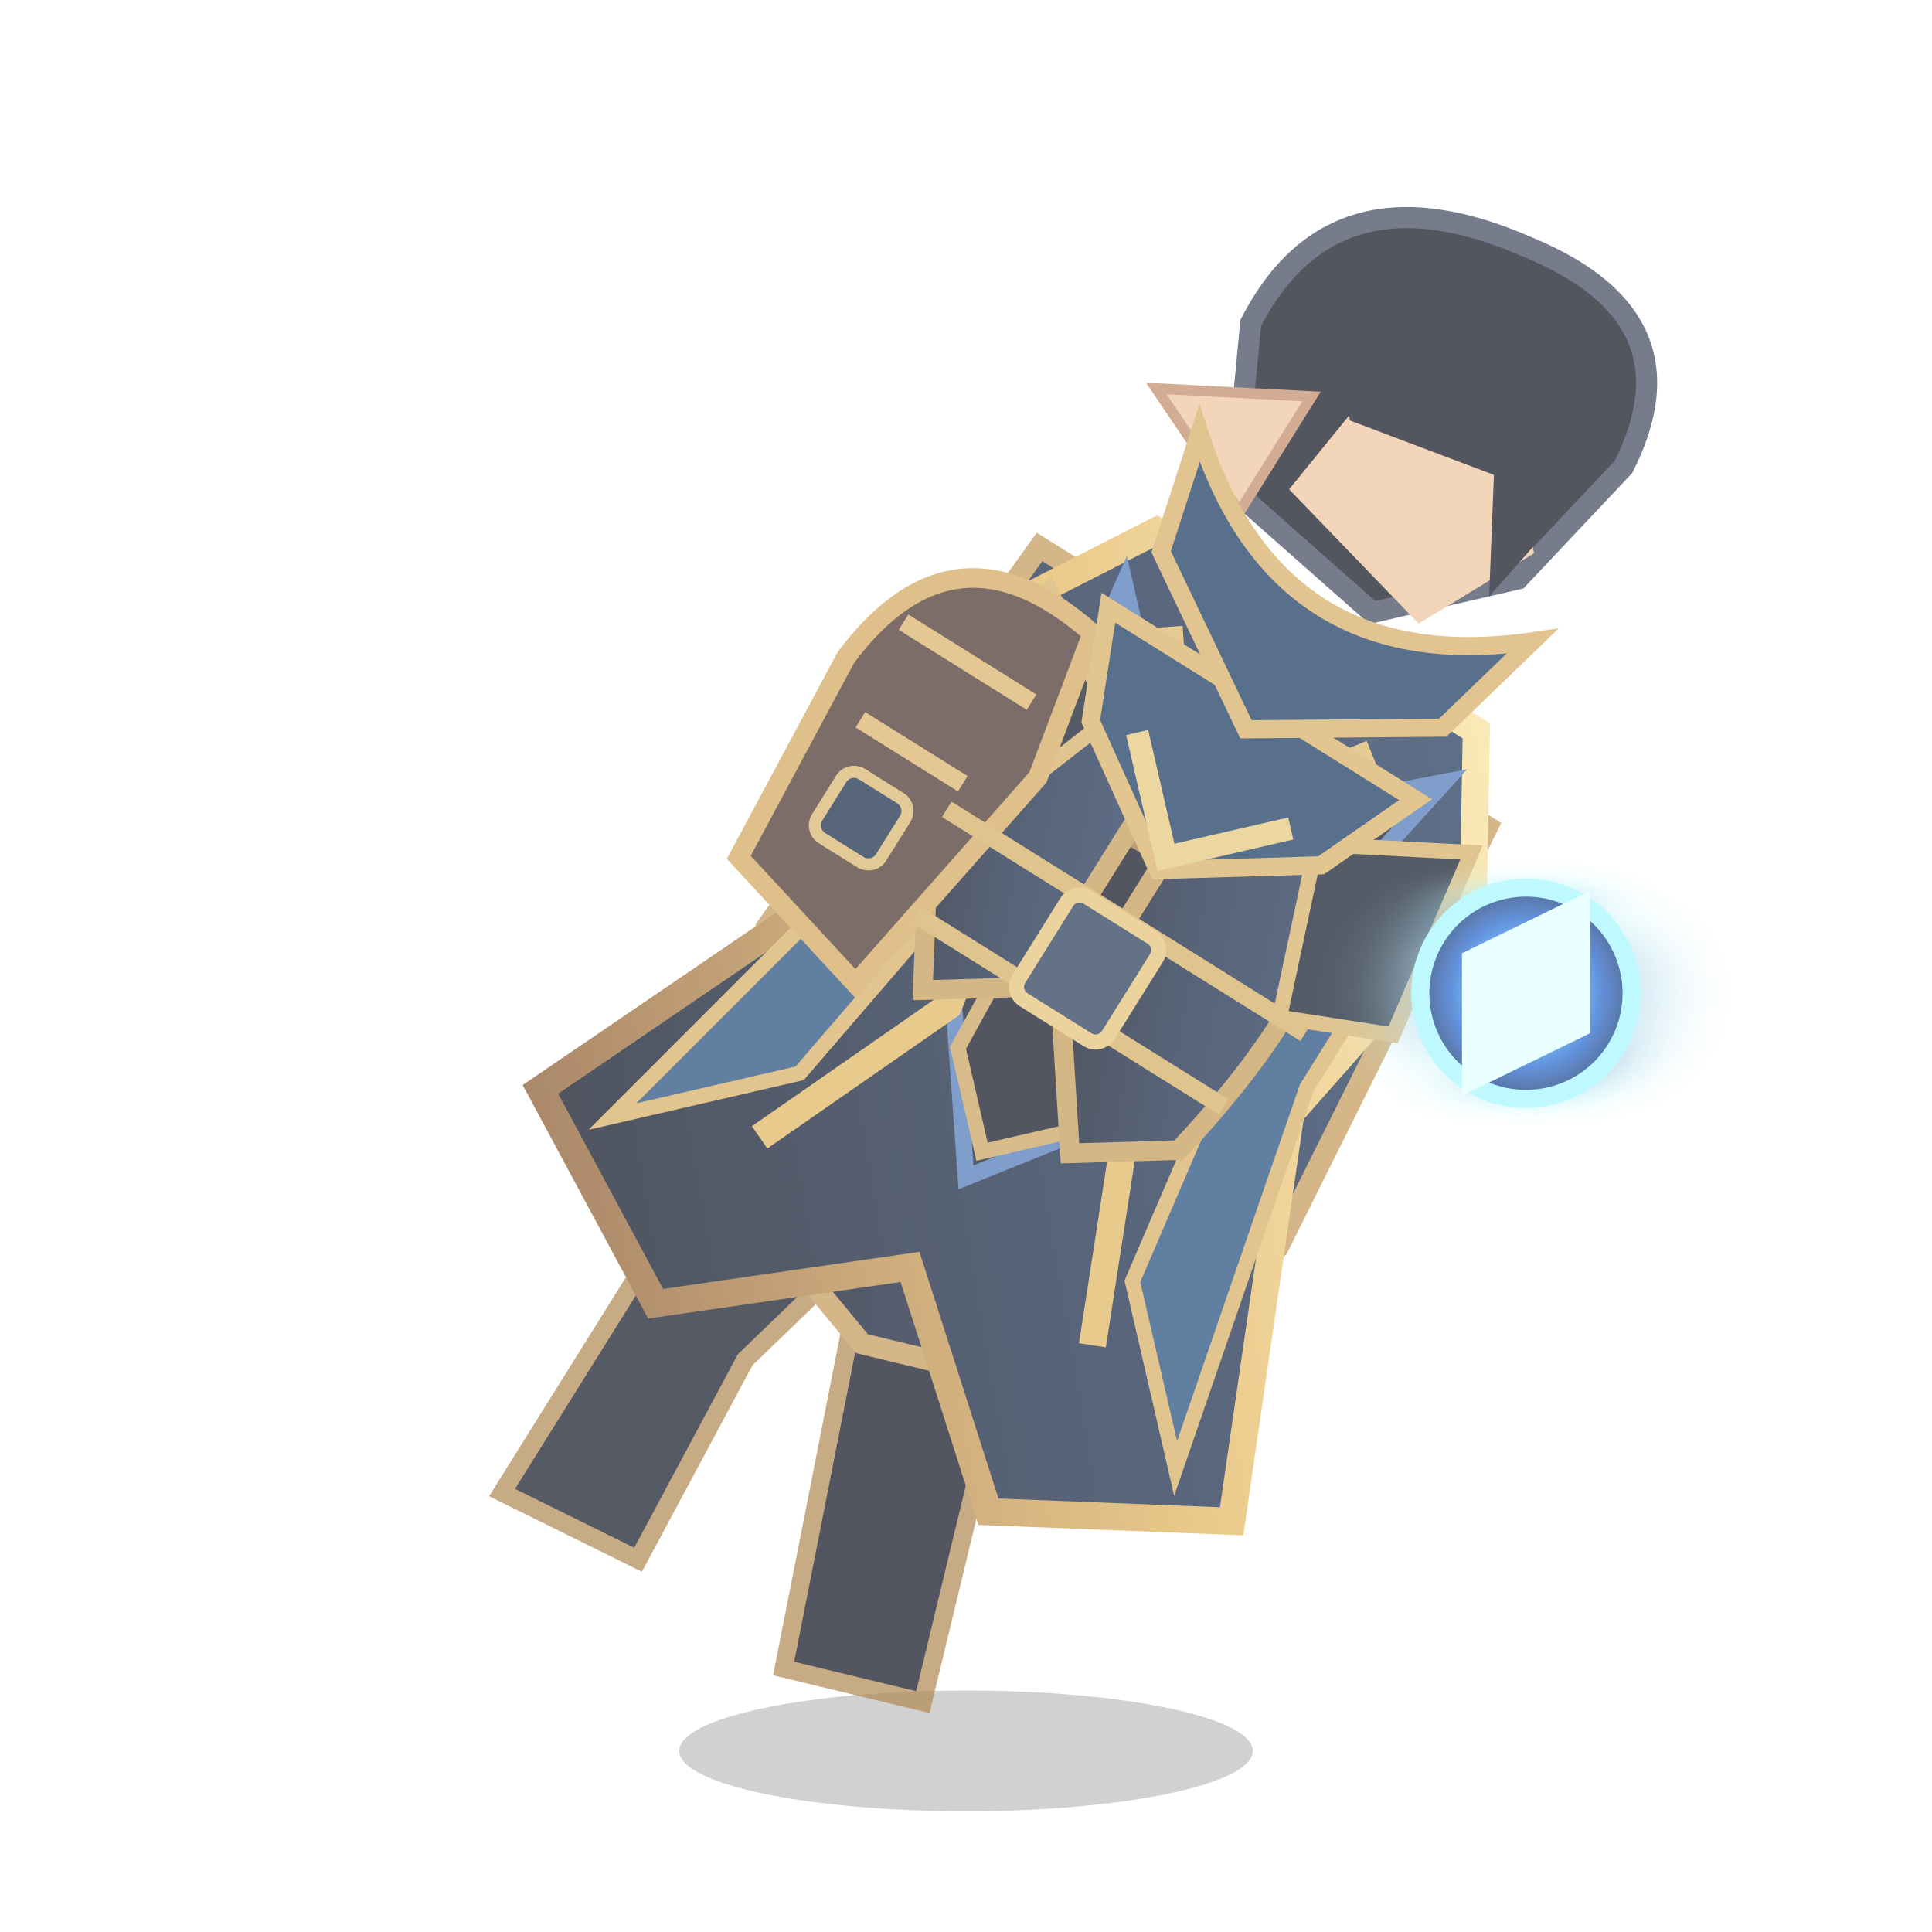
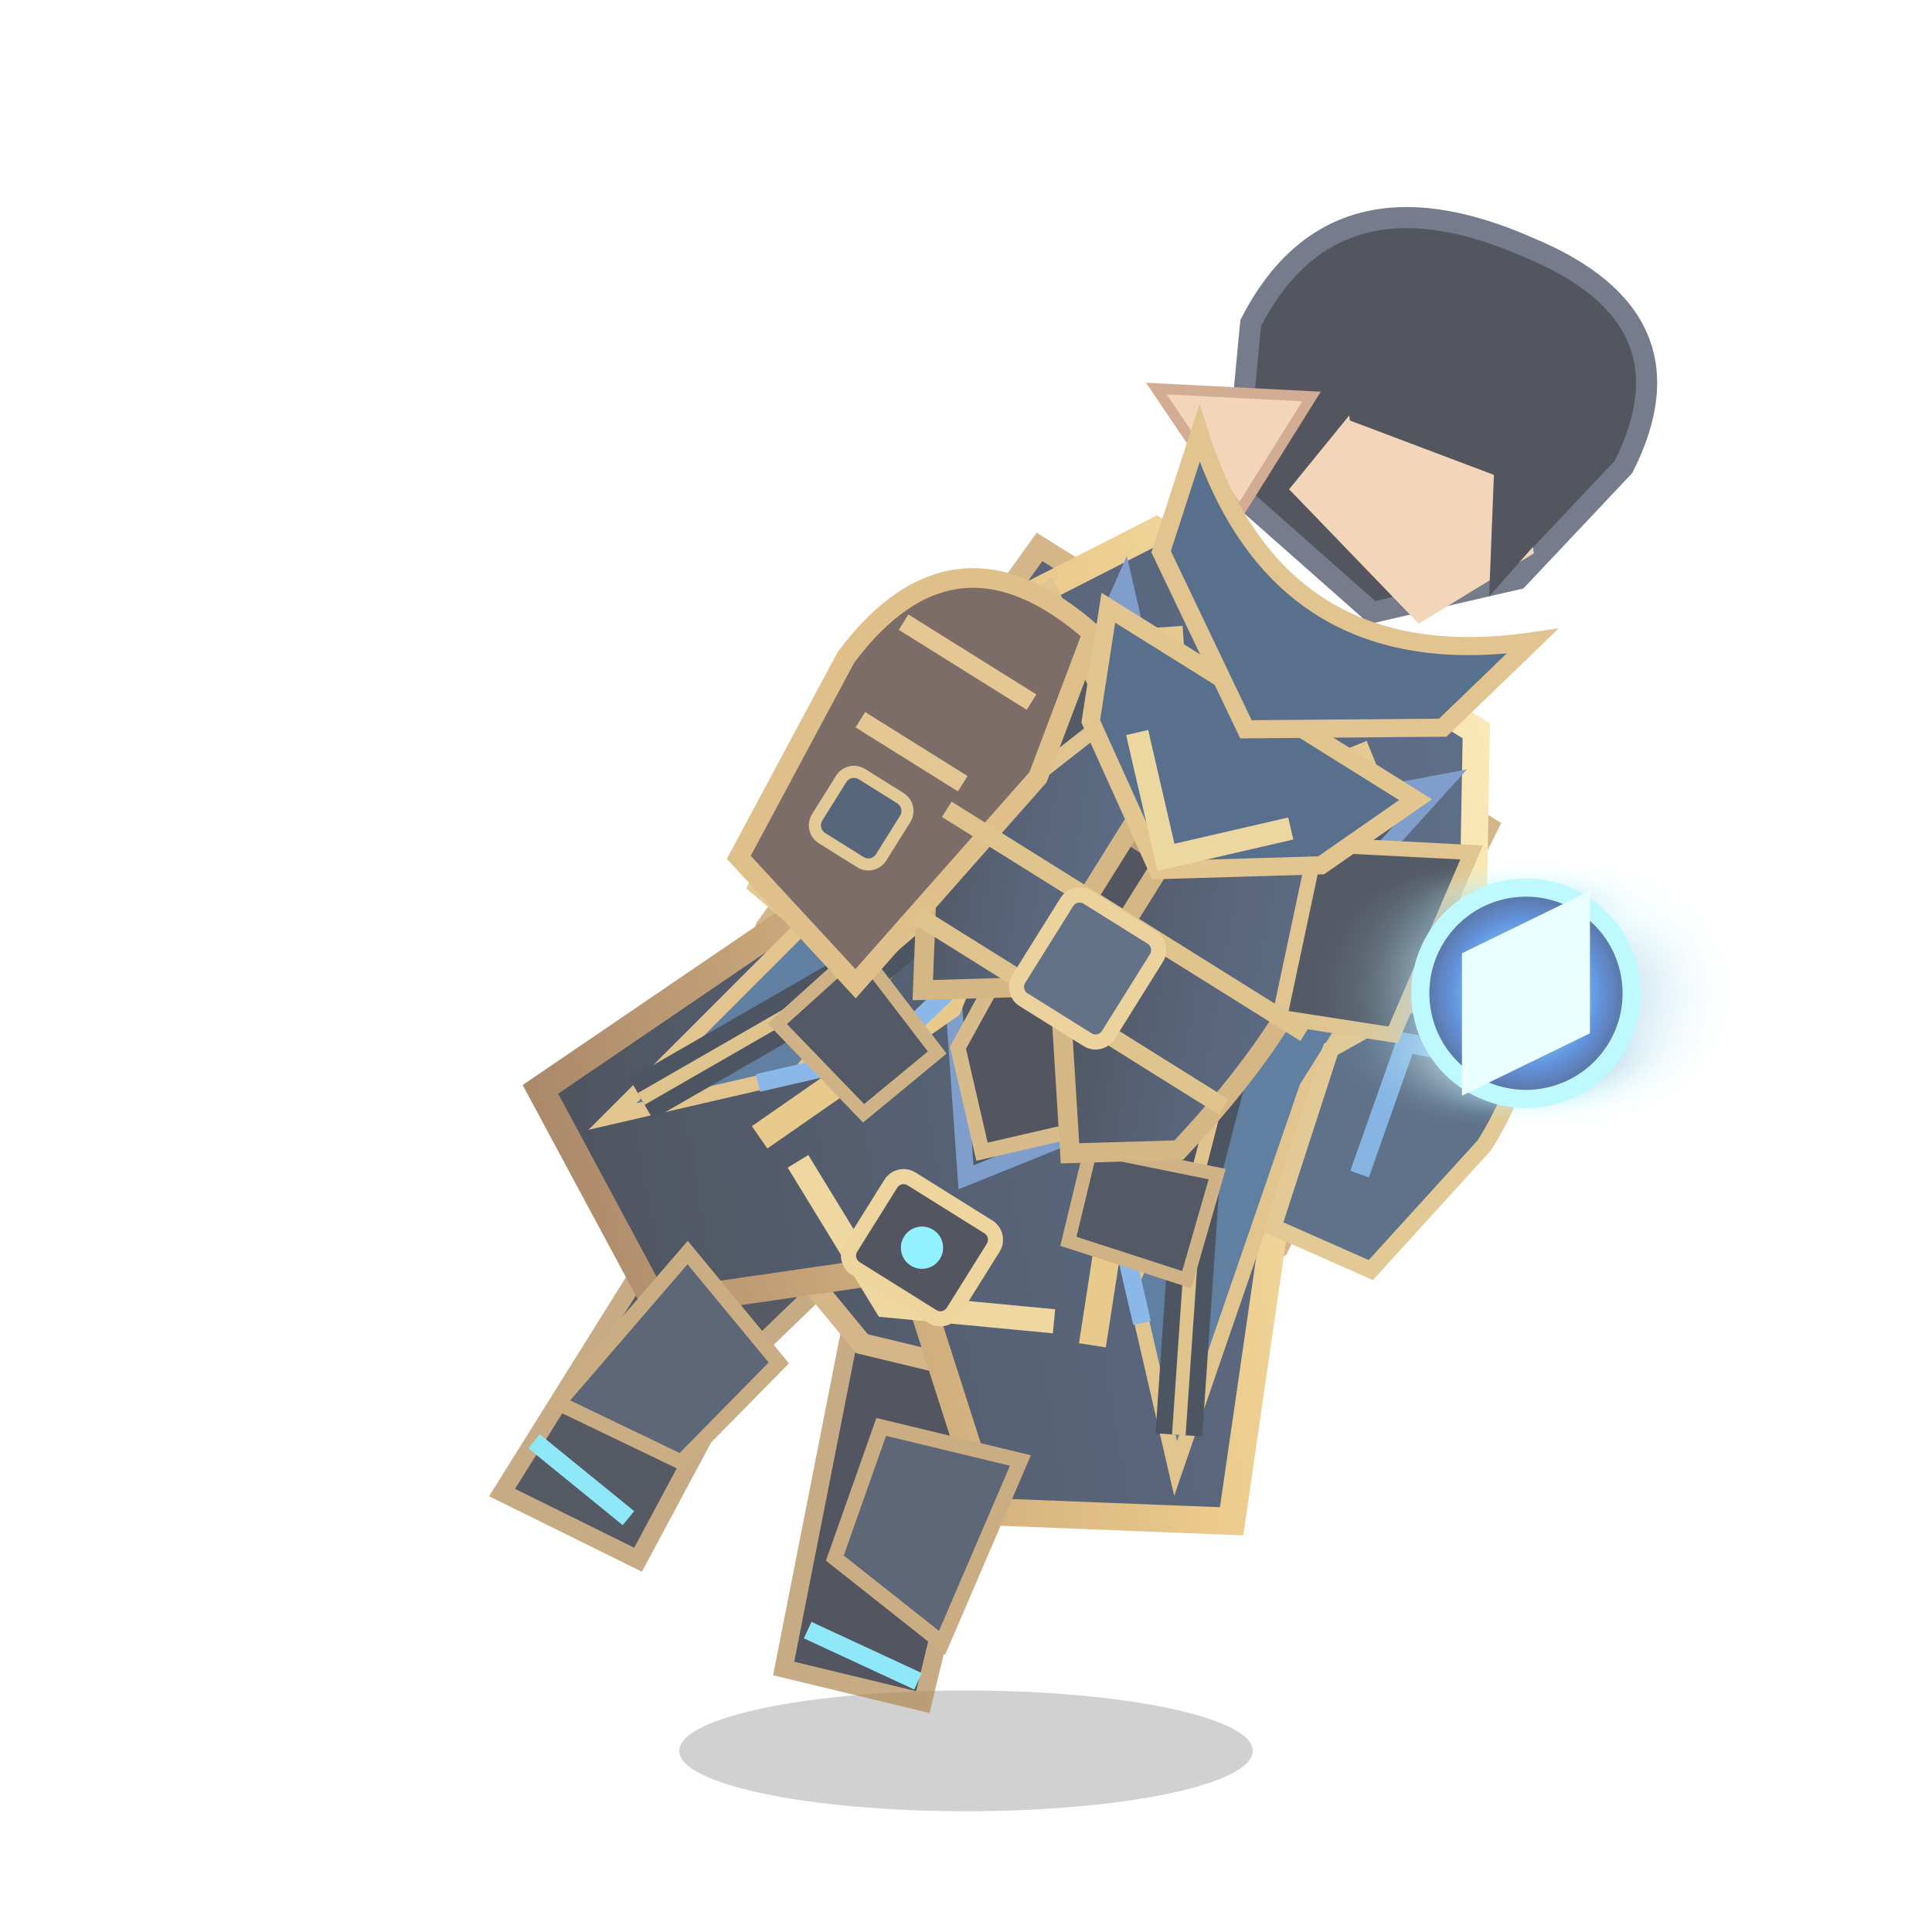
<svg xmlns="http://www.w3.org/2000/svg" width="128" height="128" viewBox="0 0 128 128" role="img" aria-label="Researcher right death frame 4">
  <defs>
    <linearGradient id="coat" x1="0" y1="0" x2="1" y2="1">
      <stop offset="0" stop-color="#223c61" />
      <stop offset=".58" stop-color="#172642" />
      <stop offset="1" stop-color="#090f1b" />
    </linearGradient>
    <linearGradient id="gold" x1="0" y1="0" x2="1" y2="1">
      <stop stop-color="#fff0b2" />
      <stop offset=".45" stop-color="#e4b65f" />
      <stop offset="1" stop-color="#80512c" />
    </linearGradient>
    <radialGradient id="orb">
      <stop stop-color="#f0ffff" />
      <stop offset=".25" stop-color="#55e9ff" />
      <stop offset=".7" stop-color="#2769cf" />
      <stop offset="1" stop-color="#18366e" />
    </radialGradient>
    <linearGradient id="skin" x1="0" y1="0" x2="1" y2="1">
      <stop stop-color="#ffe0bd" />
      <stop offset="1" stop-color="#efc6a0" />
    </linearGradient>
    <filter id="glow">
      <feGaussianBlur stdDeviation="2.1" result="b" />
      <feMerge>
        <feMergeNode in="b" />
        <feMergeNode in="SourceGraphic" />
      </feMerge>
    </filter>
  </defs>
  <ellipse cx="64" cy="116" rx="19" ry="4" fill="#000" opacity=".18" />
  <g opacity="0.72" transform="translate(64 78) rotate(32) translate(-64 -78)">
    <g transform="translate(128 0) scale(-1 1)">
      <g transform="translate(0 0)">
        <path d="M55 74 L53 94 L48 109 L57 112 L65 91 L66 75 Z" fill="#101522" stroke="#b28b56" stroke-width="1.2" />
        <path d="M65 76 L70 96 L69 111 L79 112 L79 94 L74 74 Z" fill="#151a28" stroke="#b28b56" stroke-width="1.2" />
        <path d="M47 40 L82 40 L84 71 L79 86 L64 91 L49 86 L44 71 Z" fill="url(#coat)" stroke="#c49a5a" stroke-width="1.4" />
        <path d="M51 35 L76 35 L82 45 L80 63 L91 88 L77 96 L64 85 L51 96 L37 88 L48 63 L45 45 Z" fill="url(#coat)" stroke="url(#gold)" stroke-width="1.8" />
        <path d="M51 39 L64 51 L76 39 L72 67 L64 78 L56 67 Z" fill="#101b2d" stroke="#4e78b8" stroke-width="1.1" />
        <path d="M48 49 L55 52 L51 78 L42 87 L48 61 Z M78 49 L73 52 L77 78 L86 87 L80 61 Z" fill="#244d7d" stroke="#d6ad63" stroke-width="1" />
        <path d="M56 40 L64 51 L72 40" fill="none" stroke="#dcb566" stroke-width="2" />
        <path d="M58 53 L70 53 L69 71 L64 76 L59 71 Z" fill="#101523" stroke="#c8a15e" stroke-width="1" />
        <path d="M53 46 L57 69 L51 83 M75 46 L71 69 L77 83" fill="none" stroke="#dfb65f" stroke-width="1.8" />
        <path d="M47 53 L81 53" stroke="#a47b47" stroke-width="1.3" />
+         <path d="M47 44 L57 51 L51 70 L43 85 M81 44 L71 51 L77 70 L85 85" fill="none" stroke="#0a1425" stroke-width="3.1" />
+         <path d="M47 44 L57 51 L51 70 L43 85 M81 44 L71 51 L77 70 L85 85" fill="none" stroke="#d4ad63" stroke-width=".9" />
+         <path d="M54 54 L59 58 L55 74 L49 80 M74 54 L69 58 L73 74 L79 80" fill="none" stroke="#5b9de1" stroke-width="1.2" />
+         <path d="M54 83 L64 88 L74 83" fill="none" stroke="#e8c77b" stroke-width="1.6" />
+         <rect x="60" y="80" width="8" height="7" rx="1" fill="#101522" stroke="#e7c578" stroke-width="1" />
+         <circle cx="64" cy="83.5" r="1.4" fill="#69eaff" />
+         <path d="M42 47 Q36 49 36 58 L38 69 L45 70 L48 58 Z" fill="#213b5d" stroke="#d7b46c" stroke-width="1.1" />
+         <path d="M39 53 L44 55 L42 64" fill="none" stroke="#5799d9" stroke-width="1.3" />
+         <path d="M81 47 Q88 49 88 58 L86 69 L79 70 L76 58 Z" fill="#172944" stroke="#d7b46c" stroke-width="1.1" />
+         <path d="M80 54 L85 56 L83 64" fill="none" stroke="#5799d9" stroke-width="1.3" />
+         <path d="M50 69 L58 72 L56 78 L48 76 Z M70 72 L78 69 L80 76 L72 78 Z" fill="#111a2a" stroke="#bc9558" stroke-width=".9" />
+         <path d="M51 92 L60 95 L58 104 L49 105 Z M68 95 L77 92 L79 105 L70 104 Z" fill="#202d44" stroke="#b58d53" stroke-width="1" />
+         <path d="M49 108 L57 109 M71 109 L79 108" stroke="#64dff4" stroke-width="1.2" />
        <path d="M58 42 Q49 49 53 69 L59 73 L64 66 L64 49 Z" fill="url(#coat)" stroke="#c59b58" stroke-width="1.3" />
        <path d="M70 43 Q80 48 77 62 L73 69 L67 65 L67 50 Z" fill="url(#coat)" stroke="#c59b58" stroke-width="1.3" />
        <path d="M47 42 L56 47 L52 58 L45 55 Z M80 42 L72 47 L76 58 L83 55 Z" fill="#121b2b" stroke="#d4ae66" stroke-width="1" />
        <path d="M76 43 Q88 41 89 53 L88 68 L77 71 L74 53 Z" fill="#49352f" stroke="#d2a75e" stroke-width="1.3" />
        <path d="M77 49 L87 49 M78 56 L86 56" stroke="#d9b16a" stroke-width="1.2" />
        <rect x="80" y="59" width="5" height="5" rx="1" fill="#172b48" stroke="#d7b46c" stroke-width=".8" />
        <path d="M52 41 L76 41 L73 48 L64 54 L55 48 Z" fill="#17395e" stroke="#d8b064" stroke-width="1.2" />
        <path d="M58 47 L64 53 L70 47" fill="none" stroke="#e6c77d" stroke-width="1.5" />
        <path d="M50 58 L78 58 M52 65 L76 65" stroke="#d4ad63" stroke-width="1.2" />
        <rect x="61" y="58" width="7" height="8" rx="1" fill="#273c58" stroke="#e5c277" stroke-width="1" />
        <path d="M52 15 Q53 4 65 6 Q79 8 78 20 L73 30 L61 32 L54 25 Z" fill="#111521" stroke="#414960" stroke-width="1.4" />
        <path d="M72 22 L81 27 L72 31 Z" fill="#efc6a0" stroke="#c08d69" stroke-width=".7" />
        <path d="M54 23 Q60 16 69 20 L70 28 L58 31 Z" fill="#efc6a0" />
        <path d="M53 15 Q63 5 74 16 L69 22 L59 20 L55 27 Z" fill="#111521" />
        <path d="M51 28 Q64 39 77 28 L75 36 L64 43 L53 36 Z" fill="#17395e" stroke="#d6ad65" stroke-width="1.2" />
        <g filter="url(#glow)">
          <circle cx="39" cy="48" r="7" fill="url(#orb)" stroke="#a5f7ff" stroke-width="1.2" />
          <path d="M34 48 L39 40 L44 48 L39 56 Z" fill="#e2ffff" />
        </g>
      </g>
    </g>
  </g>
</svg>
